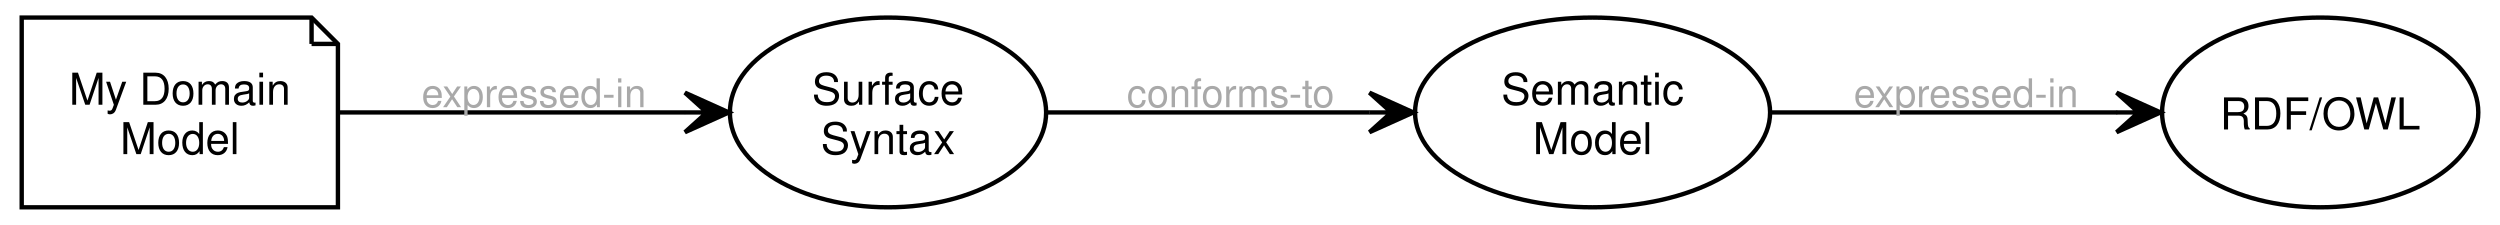
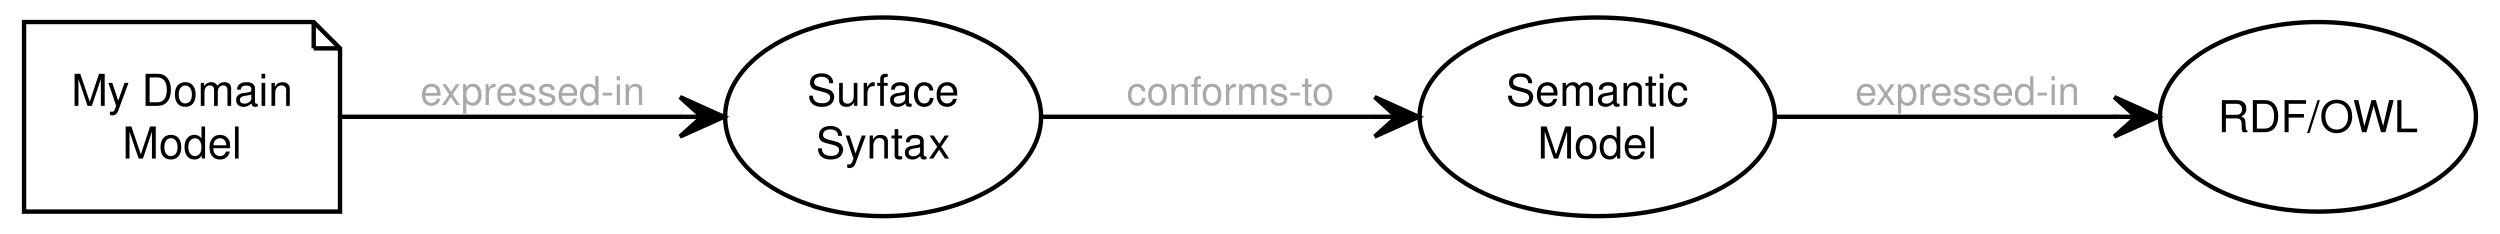
- <svg xmlns="http://www.w3.org/2000/svg" width="567pt" height="51pt" viewBox="0.00 0.00 567.34 51.20">
-   <g id="graph0" class="graph" transform="scale(1 1) rotate(0) translate(4 47.2)">
+ <svg xmlns="http://www.w3.org/2000/svg" width="567pt" height="53pt" viewBox="0.00 0.00 566.71 53.25">
+   <g id="graph0" class="graph" transform="scale(1 1) rotate(0) translate(4 49.25)">
    <g id="node1" class="node">
-       <polygon fill="none" stroke="black" points="66,-43.2 0,-43.2 0,0 72,0 72,-37.2 66,-43.2" />
-       <polyline fill="none" stroke="black" points="66,-43.2 66,-37.2" />
-       <polyline fill="none" stroke="black" points="72,-37.2 66,-37.2" />
-       <text text-anchor="middle" x="36" y="-23.35" font-family="Helvetica,Arial,sans-serif" font-size="10.00">My Domain</text>
-       <text text-anchor="middle" x="36" y="-12.1" font-family="Helvetica,Arial,sans-serif" font-size="10.00">Model</text>
+       <polygon fill="none" stroke="black" points="66,-44.23 0,-44.23 0,-1.03 72,-1.03 72,-38.23 66,-44.23" />
+       <polyline fill="none" stroke="black" points="66,-44.23 66,-38.23" />
+       <polyline fill="none" stroke="black" points="72,-38.23 66,-38.23" />
+       <text text-anchor="middle" x="36" y="-25.13" font-family="Helvetica Neue,Helvetica,Arial,sans-serif" font-size="10.00">My Domain</text>
+       <text text-anchor="middle" x="36" y="-13.13" font-family="Helvetica Neue,Helvetica,Arial,sans-serif" font-size="10.00">Model</text>
    </g>
    <g id="node2" class="node">
-       <ellipse fill="none" stroke="black" cx="197.25" cy="-21.6" rx="36" ry="21.6" />
-       <text text-anchor="middle" x="197.25" y="-23.35" font-family="Helvetica,Arial,sans-serif" font-size="10.00">Surface</text>
-       <text text-anchor="middle" x="197.25" y="-12.1" font-family="Helvetica,Arial,sans-serif" font-size="10.00">Syntax</text>
+       <ellipse fill="none" stroke="black" cx="195.75" cy="-22.63" rx="36" ry="22.63" />
+       <text text-anchor="middle" x="195.75" y="-25.13" font-family="Helvetica Neue,Helvetica,Arial,sans-serif" font-size="10.00">Surface</text>
+       <text text-anchor="middle" x="195.75" y="-13.13" font-family="Helvetica Neue,Helvetica,Arial,sans-serif" font-size="10.00">Syntax</text>
    </g>
    <g id="edge1" class="edge">
-       <path fill="none" stroke="black" d="M72.34,-21.6C95.54,-21.6 126.08,-21.6 151.04,-21.6" />
-       <polygon fill="black" stroke="black" points="161.01,-21.6 151.01,-26.1 156.01,-21.6 151.01,-21.6 151.01,-21.6 151.01,-21.6 156.01,-21.6 151.01,-17.1 161.01,-21.6 161.01,-21.6" />
-       <text text-anchor="middle" x="116.62" y="-22.8" font-family="Helvetica,Arial,sans-serif" font-size="9.00" fill="darkgrey">expressed-in</text>
+       <path fill="none" stroke="black" d="M72.4,-22.63C95.24,-22.63 125.14,-22.63 149.67,-22.63" />
+       <polygon fill="black" stroke="black" points="159.47,-22.63 149.47,-27.13 154.47,-22.63 149.47,-22.63 149.47,-22.63 149.47,-22.63 154.47,-22.63 149.47,-18.13 159.47,-22.63 159.47,-22.63" />
+       <text text-anchor="middle" x="115.88" y="-25.33" font-family="Helvetica Neue,Helvetica,Arial,sans-serif" font-size="9.00" fill="darkgrey">expressed-in</text>
    </g>
    <g id="node3" class="node">
-       <ellipse fill="none" stroke="black" cx="357.67" cy="-21.6" rx="40.42" ry="21.6" />
-       <text text-anchor="middle" x="357.67" y="-23.35" font-family="Helvetica,Arial,sans-serif" font-size="10.00">Semantic</text>
-       <text text-anchor="middle" x="357.67" y="-12.1" font-family="Helvetica,Arial,sans-serif" font-size="10.00">Model</text>
+       <ellipse fill="none" stroke="black" cx="358.48" cy="-22.63" rx="40.48" ry="22.63" />
+       <text text-anchor="middle" x="358.48" y="-25.13" font-family="Helvetica Neue,Helvetica,Arial,sans-serif" font-size="10.00">Semantic</text>
+       <text text-anchor="middle" x="358.48" y="-13.13" font-family="Helvetica Neue,Helvetica,Arial,sans-serif" font-size="10.00">Model</text>
    </g>
    <g id="edge2" class="edge">
-       <path fill="none" stroke="black" d="M233.41,-21.6C255.02,-21.6 283.06,-21.6 306.93,-21.6" />
-       <polygon fill="black" stroke="black" points="316.87,-21.6 306.87,-26.1 311.87,-21.6 306.87,-21.6 306.87,-21.6 306.87,-21.6 311.87,-21.6 306.87,-17.1 316.87,-21.6 316.87,-21.6" />
-       <text text-anchor="middle" x="275.25" y="-22.8" font-family="Helvetica,Arial,sans-serif" font-size="9.00" fill="darkgrey">conforms-to</text>
+       <path fill="none" stroke="black" d="M232.02,-22.63C254.28,-22.63 283.35,-22.63 307.91,-22.63" />
+       <polygon fill="black" stroke="black" points="317.77,-22.63 307.77,-27.13 312.77,-22.63 307.77,-22.63 307.77,-22.63 307.77,-22.63 312.77,-22.63 307.77,-18.13 317.77,-22.63 317.77,-22.63" />
+       <text text-anchor="middle" x="274.88" y="-25.33" font-family="Helvetica Neue,Helvetica,Arial,sans-serif" font-size="9.00" fill="darkgrey">conforms-to</text>
    </g>
    <g id="node4" class="node">
-       <ellipse fill="none" stroke="black" cx="523.34" cy="-21.6" rx="36" ry="21.6" />
-       <text text-anchor="middle" x="523.34" y="-17.72" font-family="Helvetica,Arial,sans-serif" font-size="10.00">RDF/OWL</text>
+       <ellipse fill="none" stroke="black" cx="522.71" cy="-22.63" rx="36" ry="21.6" />
+       <text text-anchor="middle" x="522.71" y="-19.13" font-family="Helvetica Neue,Helvetica,Arial,sans-serif" font-size="10.00">RDF/OWL</text>
    </g>
    <g id="edge3" class="edge">
-       <path fill="none" stroke="black" d="M398.29,-21.6C422.07,-21.6 452.4,-21.6 477.12,-21.6" />
-       <polygon fill="black" stroke="black" points="486.98,-21.6 476.98,-26.1 481.98,-21.6 476.98,-21.6 476.98,-21.6 476.98,-21.6 481.98,-21.6 476.98,-17.1 486.98,-21.6 486.98,-21.6" />
-       <text text-anchor="middle" x="442.71" y="-22.8" font-family="Helvetica,Arial,sans-serif" font-size="9.00" fill="darkgrey">expressed-in</text>
+       <path fill="none" stroke="black" d="M399.17,-22.63C422.58,-22.63 452.29,-22.63 476.6,-22.63" />
+       <polygon fill="black" stroke="black" points="486.3,-22.63 476.3,-27.13 481.3,-22.63 476.3,-22.63 476.3,-22.63 476.3,-22.63 481.3,-22.63 476.3,-18.13 486.3,-22.63 486.3,-22.63" />
+       <text text-anchor="middle" x="442.84" y="-25.33" font-family="Helvetica Neue,Helvetica,Arial,sans-serif" font-size="9.00" fill="darkgrey">expressed-in</text>
    </g>
  </g>
</svg>
